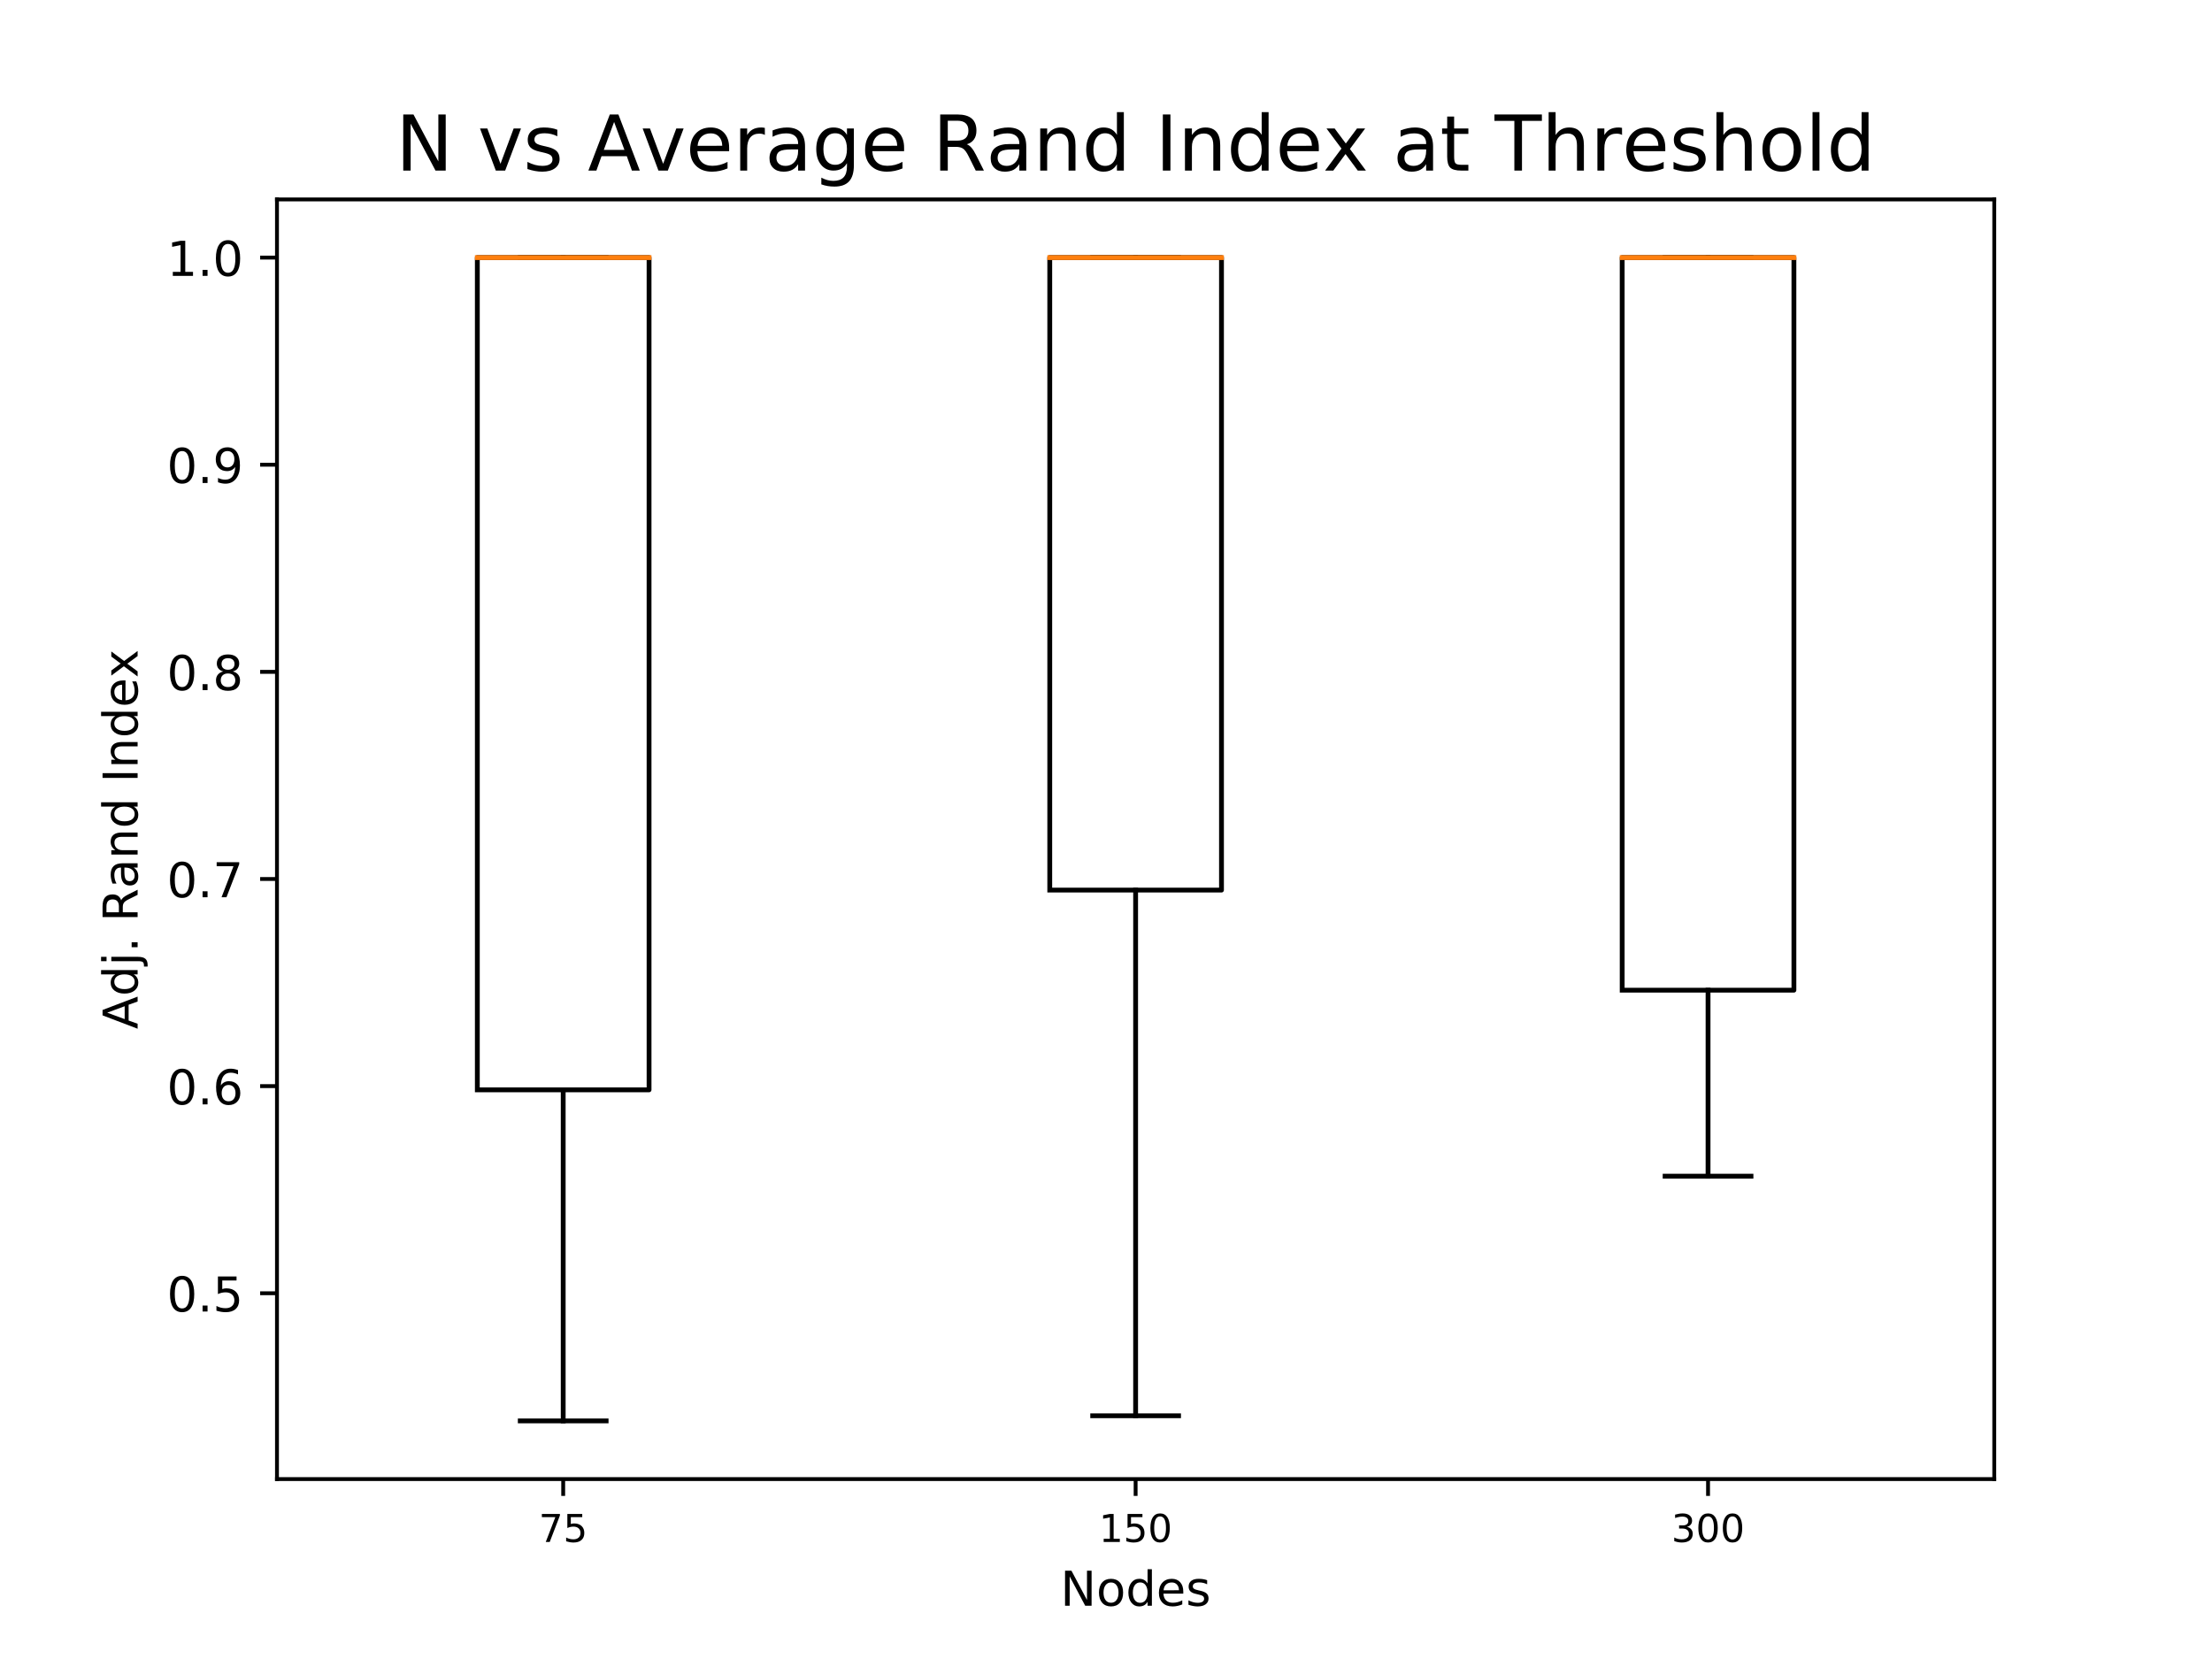
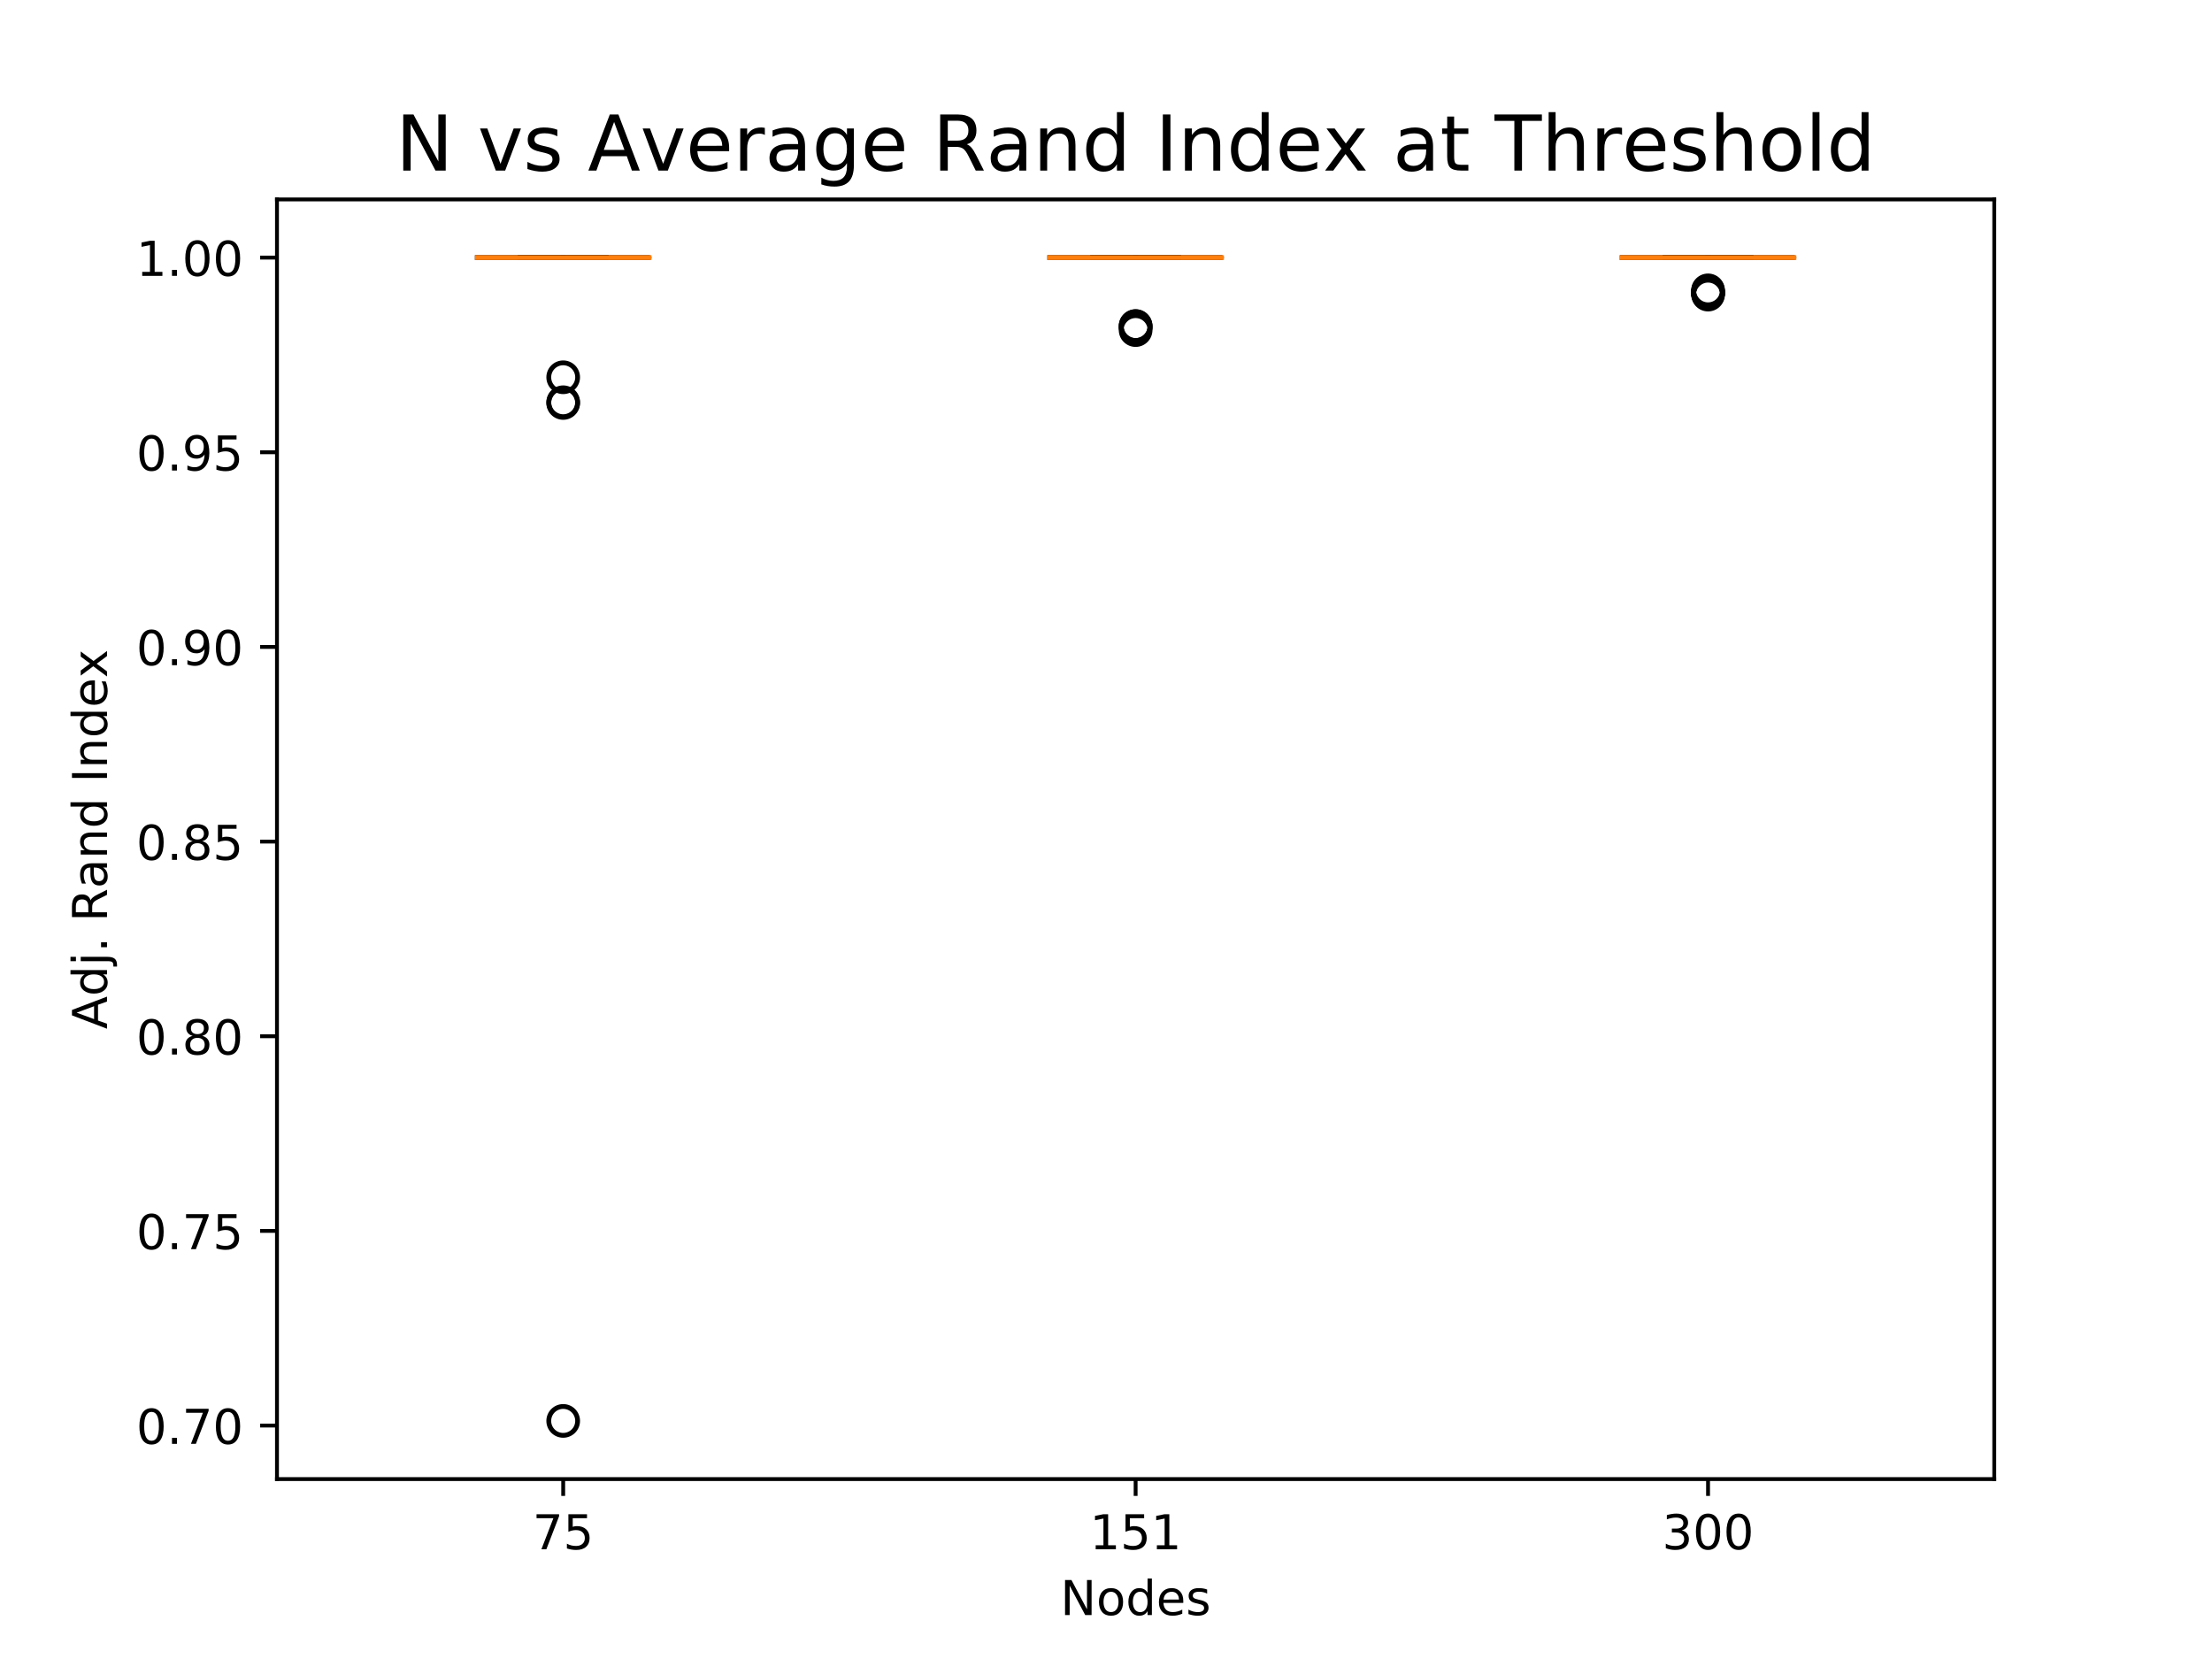
<svg xmlns="http://www.w3.org/2000/svg" xmlns:xlink="http://www.w3.org/1999/xlink" height="345pt" version="1.1" viewBox="0 0 460 345" width="460pt">
  <defs>
    <style type="text/css">
*{stroke-linecap:butt;stroke-linejoin:round;}
  </style>
  </defs>
  <g id="figure_1">
    <g id="patch_1">
      <path d="M 0 345.6  L 460.8 345.6  L 460.8 0  L 0 0  z " style="fill:#ffffff;" />
    </g>
    <g id="axes_1">
      <g id="patch_2">
        <path d="M 57.6 307.584  L 414.72 307.584  L 414.72 41.472  L 57.6 41.472  z " style="fill:#ffffff;" />
      </g>
      <g id="matplotlib.axis_1">
        <g id="xtick_1">
          <g id="line2d_1">
            <defs>
-               <path d="M 0 0  L 0 3.5  " id="m389b2951dd" style="stroke:#000000;stroke-width:0.8;" />
-             </defs>
-             <g>
-               <use style="stroke:#000000;stroke-width:0.8;" x="117.12" xlink:href="#m389b2951dd" y="307.584" />
+               <path d="M 0 0  L 0 3.5  " id="mfc657a76d0" style="stroke:#000000;stroke-width:0.8;" />
+             </defs>
+             <g>
+               <use style="stroke:#000000;stroke-width:0.8;" x="117.12" xlink:href="#mfc657a76d0" y="307.584" />
            </g>
          </g>
          <g id="text_1">
            <defs>
              <path d="M 8.203 72.906  L 55.078 72.906  L 55.078 68.703  L 28.609 0  L 18.312 0  L 43.219 64.594  L 8.203 64.594  z " id="DejaVuSans-37" />
              <path d="M 10.797 72.906  L 49.516 72.906  L 49.516 64.594  L 19.828 64.594  L 19.828 46.734  Q 21.969 47.469 24.109 47.828  Q 26.266 48.188 28.422 48.188  Q 40.625 48.188 47.75 41.5  Q 54.891 34.812 54.891 23.391  Q 54.891 11.625 47.562 5.094  Q 40.234 -1.422 26.906 -1.422  Q 22.312 -1.422 17.547 -0.641  Q 12.797 0.141 7.719 1.703  L 7.719 11.625  Q 12.109 9.234 16.797 8.062  Q 21.484 6.891 26.703 6.891  Q 35.156 6.891 40.078 11.328  Q 45.016 15.766 45.016 23.391  Q 45.016 31 40.078 35.438  Q 35.156 39.891 26.703 39.891  Q 22.75 39.891 18.812 39.016  Q 14.891 38.141 10.797 36.281  z " id="DejaVuSans-35" />
            </defs>
-             <g transform="translate(112.03 320.6628)scale(0.08 -0.08)">
+             <g transform="translate(110.7575 322.1824)scale(0.1 -0.1)">
              <use xlink:href="#DejaVuSans-37" />
              <use x="63.623" xlink:href="#DejaVuSans-35" />
            </g>
          </g>
        </g>
        <g id="xtick_2">
          <g id="line2d_2">
            <g>
-               <use style="stroke:#000000;stroke-width:0.8;" x="236.16" xlink:href="#m389b2951dd" y="307.584" />
+               <use style="stroke:#000000;stroke-width:0.8;" x="236.16" xlink:href="#mfc657a76d0" y="307.584" />
            </g>
          </g>
          <g id="text_2">
            <defs>
              <path d="M 12.406 8.297  L 28.516 8.297  L 28.516 63.922  L 10.984 60.406  L 10.984 69.391  L 28.422 72.906  L 38.281 72.906  L 38.281 8.297  L 54.391 8.297  L 54.391 0  L 12.406 0  z " id="DejaVuSans-31" />
-               <path d="M 31.781 66.406  Q 24.172 66.406 20.328 58.906  Q 16.5 51.422 16.5 36.375  Q 16.5 21.391 20.328 13.891  Q 24.172 6.391 31.781 6.391  Q 39.453 6.391 43.281 13.891  Q 47.125 21.391 47.125 36.375  Q 47.125 51.422 43.281 58.906  Q 39.453 66.406 31.781 66.406  z M 31.781 74.219  Q 44.047 74.219 50.516 64.516  Q 56.984 54.828 56.984 36.375  Q 56.984 17.969 50.516 8.266  Q 44.047 -1.422 31.781 -1.422  Q 19.531 -1.422 13.062 8.266  Q 6.594 17.969 6.594 36.375  Q 6.594 54.828 13.062 64.516  Q 19.531 74.219 31.781 74.219  z " id="DejaVuSans-30" />
-             </defs>
-             <g transform="translate(228.525 320.6628)scale(0.08 -0.08)">
+             </defs>
+             <g transform="translate(226.6163 322.1824)scale(0.1 -0.1)">
              <use xlink:href="#DejaVuSans-31" />
              <use x="63.623" xlink:href="#DejaVuSans-35" />
-               <use x="127.246" xlink:href="#DejaVuSans-30" />
+               <use x="127.246" xlink:href="#DejaVuSans-31" />
            </g>
          </g>
        </g>
        <g id="xtick_3">
          <g id="line2d_3">
            <g>
-               <use style="stroke:#000000;stroke-width:0.8;" x="355.2" xlink:href="#m389b2951dd" y="307.584" />
+               <use style="stroke:#000000;stroke-width:0.8;" x="355.2" xlink:href="#mfc657a76d0" y="307.584" />
            </g>
          </g>
          <g id="text_3">
            <defs>
              <path d="M 40.578 39.312  Q 47.656 37.797 51.625 33  Q 55.609 28.219 55.609 21.188  Q 55.609 10.406 48.188 4.484  Q 40.766 -1.422 27.094 -1.422  Q 22.516 -1.422 17.656 -0.516  Q 12.797 0.391 7.625 2.203  L 7.625 11.719  Q 11.719 9.328 16.594 8.109  Q 21.484 6.891 26.812 6.891  Q 36.078 6.891 40.938 10.547  Q 45.797 14.203 45.797 21.188  Q 45.797 27.641 41.281 31.266  Q 36.766 34.906 28.719 34.906  L 20.219 34.906  L 20.219 43.016  L 29.109 43.016  Q 36.375 43.016 40.234 45.922  Q 44.094 48.828 44.094 54.297  Q 44.094 59.906 40.109 62.906  Q 36.141 65.922 28.719 65.922  Q 24.656 65.922 20.016 65.031  Q 15.375 64.156 9.812 62.312  L 9.812 71.094  Q 15.438 72.656 20.344 73.438  Q 25.25 74.219 29.594 74.219  Q 40.828 74.219 47.359 69.109  Q 53.906 64.016 53.906 55.328  Q 53.906 49.266 50.438 45.094  Q 46.969 40.922 40.578 39.312  z " id="DejaVuSans-33" />
-             </defs>
-             <g transform="translate(347.565 320.6628)scale(0.08 -0.08)">
+               <path d="M 31.781 66.406  Q 24.172 66.406 20.328 58.906  Q 16.5 51.422 16.5 36.375  Q 16.5 21.391 20.328 13.891  Q 24.172 6.391 31.781 6.391  Q 39.453 6.391 43.281 13.891  Q 47.125 21.391 47.125 36.375  Q 47.125 51.422 43.281 58.906  Q 39.453 66.406 31.781 66.406  z M 31.781 74.219  Q 44.047 74.219 50.516 64.516  Q 56.984 54.828 56.984 36.375  Q 56.984 17.969 50.516 8.266  Q 44.047 -1.422 31.781 -1.422  Q 19.531 -1.422 13.062 8.266  Q 6.594 17.969 6.594 36.375  Q 6.594 54.828 13.062 64.516  Q 19.531 74.219 31.781 74.219  z " id="DejaVuSans-30" />
+             </defs>
+             <g transform="translate(345.6562 322.1824)scale(0.1 -0.1)">
              <use xlink:href="#DejaVuSans-33" />
              <use x="63.623" xlink:href="#DejaVuSans-30" />
              <use x="127.246" xlink:href="#DejaVuSans-30" />
            </g>
          </g>
        </g>
        <g id="text_4">
          <defs>
            <path d="M 9.812 72.906  L 23.094 72.906  L 55.422 11.922  L 55.422 72.906  L 64.984 72.906  L 64.984 0  L 51.703 0  L 19.391 60.984  L 19.391 0  L 9.812 0  z " id="DejaVuSans-4e" />
            <path d="M 30.609 48.391  Q 23.391 48.391 19.188 42.75  Q 14.984 37.109 14.984 27.297  Q 14.984 17.484 19.156 11.844  Q 23.344 6.203 30.609 6.203  Q 37.797 6.203 41.984 11.859  Q 46.188 17.531 46.188 27.297  Q 46.188 37.016 41.984 42.703  Q 37.797 48.391 30.609 48.391  z M 30.609 56  Q 42.328 56 49.016 48.375  Q 55.719 40.766 55.719 27.297  Q 55.719 13.875 49.016 6.219  Q 42.328 -1.422 30.609 -1.422  Q 18.844 -1.422 12.172 6.219  Q 5.516 13.875 5.516 27.297  Q 5.516 40.766 12.172 48.375  Q 18.844 56 30.609 56  z " id="DejaVuSans-6f" />
            <path d="M 45.406 46.391  L 45.406 75.984  L 54.391 75.984  L 54.391 0  L 45.406 0  L 45.406 8.203  Q 42.578 3.328 38.25 0.953  Q 33.938 -1.422 27.875 -1.422  Q 17.969 -1.422 11.734 6.484  Q 5.516 14.406 5.516 27.297  Q 5.516 40.188 11.734 48.094  Q 17.969 56 27.875 56  Q 33.938 56 38.25 53.625  Q 42.578 51.266 45.406 46.391  z M 14.797 27.297  Q 14.797 17.391 18.875 11.75  Q 22.953 6.109 30.078 6.109  Q 37.203 6.109 41.297 11.75  Q 45.406 17.391 45.406 27.297  Q 45.406 37.203 41.297 42.844  Q 37.203 48.484 30.078 48.484  Q 22.953 48.484 18.875 42.844  Q 14.797 37.203 14.797 27.297  z " id="DejaVuSans-64" />
            <path d="M 56.203 29.594  L 56.203 25.203  L 14.891 25.203  Q 15.484 15.922 20.484 11.062  Q 25.484 6.203 34.422 6.203  Q 39.594 6.203 44.453 7.469  Q 49.312 8.734 54.109 11.281  L 54.109 2.781  Q 49.266 0.734 44.188 -0.344  Q 39.109 -1.422 33.891 -1.422  Q 20.797 -1.422 13.156 6.188  Q 5.516 13.812 5.516 26.812  Q 5.516 40.234 12.766 48.109  Q 20.016 56 32.328 56  Q 43.359 56 49.781 48.891  Q 56.203 41.797 56.203 29.594  z M 47.219 32.234  Q 47.125 39.594 43.094 43.984  Q 39.062 48.391 32.422 48.391  Q 24.906 48.391 20.391 44.141  Q 15.875 39.891 15.188 32.172  z " id="DejaVuSans-65" />
            <path d="M 44.281 53.078  L 44.281 44.578  Q 40.484 46.531 36.375 47.5  Q 32.281 48.484 27.875 48.484  Q 21.188 48.484 17.844 46.438  Q 14.5 44.391 14.5 40.281  Q 14.5 37.156 16.891 35.375  Q 19.281 33.594 26.516 31.984  L 29.594 31.297  Q 39.156 29.25 43.188 25.516  Q 47.219 21.781 47.219 15.094  Q 47.219 7.469 41.188 3.016  Q 35.156 -1.422 24.609 -1.422  Q 20.219 -1.422 15.453 -0.562  Q 10.688 0.297 5.422 2  L 5.422 11.281  Q 10.406 8.688 15.234 7.391  Q 20.062 6.109 24.812 6.109  Q 31.156 6.109 34.562 8.281  Q 37.984 10.453 37.984 14.406  Q 37.984 18.062 35.516 20.016  Q 33.062 21.969 24.703 23.781  L 21.578 24.516  Q 13.234 26.266 9.516 29.906  Q 5.812 33.547 5.812 39.891  Q 5.812 47.609 11.281 51.797  Q 16.75 56 26.812 56  Q 31.781 56 36.172 55.266  Q 40.578 54.547 44.281 53.078  z " id="DejaVuSans-73" />
          </defs>
-           <g transform="translate(220.5045 333.9249)scale(0.1 -0.1)">
+           <g transform="translate(220.5045 335.8606)scale(0.1 -0.1)">
            <use xlink:href="#DejaVuSans-4e" />
            <use x="74.805" xlink:href="#DejaVuSans-6f" />
            <use x="135.986" xlink:href="#DejaVuSans-64" />
            <use x="199.463" xlink:href="#DejaVuSans-65" />
            <use x="260.986" xlink:href="#DejaVuSans-73" />
          </g>
        </g>
      </g>
      <g id="matplotlib.axis_2">
        <g id="ytick_1">
          <g id="line2d_4">
            <defs>
-               <path d="M 0 0  L -3.5 0  " id="m151265bfe4" style="stroke:#000000;stroke-width:0.8;" />
-             </defs>
-             <g>
-               <use style="stroke:#000000;stroke-width:0.8;" x="57.6" xlink:href="#m151265bfe4" y="268.939" />
+               <path d="M 0 0  L -3.5 0  " id="m715504c39a" style="stroke:#000000;stroke-width:0.8;" />
+             </defs>
+             <g>
+               <use style="stroke:#000000;stroke-width:0.8;" x="57.6" xlink:href="#m715504c39a" y="296.457" />
            </g>
          </g>
          <g id="text_5">
            <defs>
              <path d="M 10.688 12.406  L 21 12.406  L 21 0  L 10.688 0  z " id="DejaVuSans-2e" />
            </defs>
-             <g transform="translate(34.69687 272.738)scale(0.1 -0.1)">
-               <use xlink:href="#DejaVuSans-30" />
-               <use x="63.623" xlink:href="#DejaVuSans-2e" />
-               <use x="95.41" xlink:href="#DejaVuSans-35" />
+             <g transform="translate(28.33438 300.2567)scale(0.1 -0.1)">
+               <use xlink:href="#DejaVuSans-30" />
+               <use x="63.623" xlink:href="#DejaVuSans-2e" />
+               <use x="95.41" xlink:href="#DejaVuSans-37" />
+               <use x="159.033" xlink:href="#DejaVuSans-30" />
            </g>
          </g>
        </g>
        <g id="ytick_2">
          <g id="line2d_5">
            <g>
-               <use style="stroke:#000000;stroke-width:0.8;" x="57.6" xlink:href="#m151265bfe4" y="225.865" />
+               <use style="stroke:#000000;stroke-width:0.8;" x="57.6" xlink:href="#m715504c39a" y="255.976" />
            </g>
          </g>
          <g id="text_6">
-             <defs>
-               <path d="M 33.016 40.375  Q 26.375 40.375 22.484 35.828  Q 18.609 31.297 18.609 23.391  Q 18.609 15.531 22.484 10.953  Q 26.375 6.391 33.016 6.391  Q 39.656 6.391 43.531 10.953  Q 47.406 15.531 47.406 23.391  Q 47.406 31.297 43.531 35.828  Q 39.656 40.375 33.016 40.375  z M 52.594 71.297  L 52.594 62.312  Q 48.875 64.062 45.094 64.984  Q 41.312 65.922 37.594 65.922  Q 27.828 65.922 22.672 59.328  Q 17.531 52.734 16.797 39.406  Q 19.672 43.656 24.016 45.922  Q 28.375 48.188 33.594 48.188  Q 44.578 48.188 50.953 41.516  Q 57.328 34.859 57.328 23.391  Q 57.328 12.156 50.688 5.359  Q 44.047 -1.422 33.016 -1.422  Q 20.359 -1.422 13.672 8.266  Q 6.984 17.969 6.984 36.375  Q 6.984 53.656 15.188 63.938  Q 23.391 74.219 37.203 74.219  Q 40.922 74.219 44.703 73.484  Q 48.484 72.75 52.594 71.297  z " id="DejaVuSans-36" />
-             </defs>
-             <g transform="translate(34.69687 229.6639)scale(0.1 -0.1)">
-               <use xlink:href="#DejaVuSans-30" />
-               <use x="63.623" xlink:href="#DejaVuSans-2e" />
-               <use x="95.41" xlink:href="#DejaVuSans-36" />
+             <g transform="translate(28.33438 259.7751)scale(0.1 -0.1)">
+               <use xlink:href="#DejaVuSans-30" />
+               <use x="63.623" xlink:href="#DejaVuSans-2e" />
+               <use x="95.41" xlink:href="#DejaVuSans-37" />
+               <use x="159.033" xlink:href="#DejaVuSans-35" />
            </g>
          </g>
        </g>
        <g id="ytick_3">
          <g id="line2d_6">
            <g>
-               <use style="stroke:#000000;stroke-width:0.8;" x="57.6" xlink:href="#m151265bfe4" y="182.79" />
+               <use style="stroke:#000000;stroke-width:0.8;" x="57.6" xlink:href="#m715504c39a" y="215.494" />
            </g>
          </g>
          <g id="text_7">
-             <g transform="translate(34.69687 186.5897)scale(0.1 -0.1)">
-               <use xlink:href="#DejaVuSans-30" />
-               <use x="63.623" xlink:href="#DejaVuSans-2e" />
-               <use x="95.41" xlink:href="#DejaVuSans-37" />
+             <defs>
+               <path d="M 31.781 34.625  Q 24.75 34.625 20.719 30.859  Q 16.703 27.094 16.703 20.516  Q 16.703 13.922 20.719 10.156  Q 24.75 6.391 31.781 6.391  Q 38.812 6.391 42.859 10.172  Q 46.922 13.969 46.922 20.516  Q 46.922 27.094 42.891 30.859  Q 38.875 34.625 31.781 34.625  z M 21.922 38.812  Q 15.578 40.375 12.031 44.719  Q 8.5 49.078 8.5 55.328  Q 8.5 64.062 14.719 69.141  Q 20.953 74.219 31.781 74.219  Q 42.672 74.219 48.875 69.141  Q 55.078 64.062 55.078 55.328  Q 55.078 49.078 51.531 44.719  Q 48 40.375 41.703 38.812  Q 48.828 37.156 52.797 32.312  Q 56.781 27.484 56.781 20.516  Q 56.781 9.906 50.312 4.234  Q 43.844 -1.422 31.781 -1.422  Q 19.734 -1.422 13.25 4.234  Q 6.781 9.906 6.781 20.516  Q 6.781 27.484 10.781 32.312  Q 14.797 37.156 21.922 38.812  z M 18.312 54.391  Q 18.312 48.734 21.844 45.562  Q 25.391 42.391 31.781 42.391  Q 38.141 42.391 41.719 45.562  Q 45.312 48.734 45.312 54.391  Q 45.312 60.062 41.719 63.234  Q 38.141 66.406 31.781 66.406  Q 25.391 66.406 21.844 63.234  Q 18.312 60.062 18.312 54.391  z " id="DejaVuSans-38" />
+             </defs>
+             <g transform="translate(28.33438 219.2935)scale(0.1 -0.1)">
+               <use xlink:href="#DejaVuSans-30" />
+               <use x="63.623" xlink:href="#DejaVuSans-2e" />
+               <use x="95.41" xlink:href="#DejaVuSans-38" />
+               <use x="159.033" xlink:href="#DejaVuSans-30" />
            </g>
          </g>
        </g>
        <g id="ytick_4">
          <g id="line2d_7">
            <g>
-               <use style="stroke:#000000;stroke-width:0.8;" x="57.6" xlink:href="#m151265bfe4" y="139.716" />
+               <use style="stroke:#000000;stroke-width:0.8;" x="57.6" xlink:href="#m715504c39a" y="175.013" />
            </g>
          </g>
          <g id="text_8">
-             <defs>
-               <path d="M 31.781 34.625  Q 24.75 34.625 20.719 30.859  Q 16.703 27.094 16.703 20.516  Q 16.703 13.922 20.719 10.156  Q 24.75 6.391 31.781 6.391  Q 38.812 6.391 42.859 10.172  Q 46.922 13.969 46.922 20.516  Q 46.922 27.094 42.891 30.859  Q 38.875 34.625 31.781 34.625  z M 21.922 38.812  Q 15.578 40.375 12.031 44.719  Q 8.5 49.078 8.5 55.328  Q 8.5 64.062 14.719 69.141  Q 20.953 74.219 31.781 74.219  Q 42.672 74.219 48.875 69.141  Q 55.078 64.062 55.078 55.328  Q 55.078 49.078 51.531 44.719  Q 48 40.375 41.703 38.812  Q 48.828 37.156 52.797 32.312  Q 56.781 27.484 56.781 20.516  Q 56.781 9.906 50.312 4.234  Q 43.844 -1.422 31.781 -1.422  Q 19.734 -1.422 13.25 4.234  Q 6.781 9.906 6.781 20.516  Q 6.781 27.484 10.781 32.312  Q 14.797 37.156 21.922 38.812  z M 18.312 54.391  Q 18.312 48.734 21.844 45.562  Q 25.391 42.391 31.781 42.391  Q 38.141 42.391 41.719 45.562  Q 45.312 48.734 45.312 54.391  Q 45.312 60.062 41.719 63.234  Q 38.141 66.406 31.781 66.406  Q 25.391 66.406 21.844 63.234  Q 18.312 60.062 18.312 54.391  z " id="DejaVuSans-38" />
-             </defs>
-             <g transform="translate(34.69687 143.5155)scale(0.1 -0.1)">
+             <g transform="translate(28.33438 178.8119)scale(0.1 -0.1)">
              <use xlink:href="#DejaVuSans-30" />
              <use x="63.623" xlink:href="#DejaVuSans-2e" />
              <use x="95.41" xlink:href="#DejaVuSans-38" />
+               <use x="159.033" xlink:href="#DejaVuSans-35" />
            </g>
          </g>
        </g>
        <g id="ytick_5">
          <g id="line2d_8">
            <g>
-               <use style="stroke:#000000;stroke-width:0.8;" x="57.6" xlink:href="#m151265bfe4" y="96.642" />
+               <use style="stroke:#000000;stroke-width:0.8;" x="57.6" xlink:href="#m715504c39a" y="134.531" />
            </g>
          </g>
          <g id="text_9">
            <defs>
              <path d="M 10.984 1.516  L 10.984 10.5  Q 14.703 8.734 18.5 7.812  Q 22.312 6.891 25.984 6.891  Q 35.75 6.891 40.891 13.453  Q 46.047 20.016 46.781 33.406  Q 43.953 29.203 39.594 26.953  Q 35.25 24.703 29.984 24.703  Q 19.047 24.703 12.672 31.312  Q 6.297 37.938 6.297 49.422  Q 6.297 60.641 12.938 67.422  Q 19.578 74.219 30.609 74.219  Q 43.266 74.219 49.922 64.516  Q 56.594 54.828 56.594 36.375  Q 56.594 19.141 48.406 8.859  Q 40.234 -1.422 26.422 -1.422  Q 22.703 -1.422 18.891 -0.688  Q 15.094 0.047 10.984 1.516  z M 30.609 32.422  Q 37.25 32.422 41.125 36.953  Q 45.016 41.5 45.016 49.422  Q 45.016 57.281 41.125 61.844  Q 37.25 66.406 30.609 66.406  Q 23.969 66.406 20.094 61.844  Q 16.219 57.281 16.219 49.422  Q 16.219 41.5 20.094 36.953  Q 23.969 32.422 30.609 32.422  z " id="DejaVuSans-39" />
            </defs>
-             <g transform="translate(34.69687 100.4414)scale(0.1 -0.1)">
+             <g transform="translate(28.33438 138.3304)scale(0.1 -0.1)">
              <use xlink:href="#DejaVuSans-30" />
              <use x="63.623" xlink:href="#DejaVuSans-2e" />
              <use x="95.41" xlink:href="#DejaVuSans-39" />
+               <use x="159.033" xlink:href="#DejaVuSans-30" />
            </g>
          </g>
        </g>
        <g id="ytick_6">
          <g id="line2d_9">
            <g>
-               <use style="stroke:#000000;stroke-width:0.8;" x="57.6" xlink:href="#m151265bfe4" y="53.568" />
+               <use style="stroke:#000000;stroke-width:0.8;" x="57.6" xlink:href="#m715504c39a" y="94.05" />
            </g>
          </g>
          <g id="text_10">
-             <g transform="translate(34.69687 57.36722)scale(0.1 -0.1)">
+             <g transform="translate(28.33438 97.84879)scale(0.1 -0.1)">
+               <use xlink:href="#DejaVuSans-30" />
+               <use x="63.623" xlink:href="#DejaVuSans-2e" />
+               <use x="95.41" xlink:href="#DejaVuSans-39" />
+               <use x="159.033" xlink:href="#DejaVuSans-35" />
+             </g>
+           </g>
+         </g>
+         <g id="ytick_7">
+           <g id="line2d_10">
+             <g>
+               <use style="stroke:#000000;stroke-width:0.8;" x="57.6" xlink:href="#m715504c39a" y="53.568" />
+             </g>
+           </g>
+           <g id="text_11">
+             <g transform="translate(28.33438 57.36722)scale(0.1 -0.1)">
              <use xlink:href="#DejaVuSans-31" />
              <use x="63.623" xlink:href="#DejaVuSans-2e" />
              <use x="95.41" xlink:href="#DejaVuSans-30" />
-             </g>
-           </g>
-         </g>
-         <g id="text_11">
+               <use x="159.033" xlink:href="#DejaVuSans-30" />
+             </g>
+           </g>
+         </g>
+         <g id="text_12">
          <defs>
            <path d="M 34.188 63.188  L 20.797 26.906  L 47.609 26.906  z M 28.609 72.906  L 39.797 72.906  L 67.578 0  L 57.328 0  L 50.688 18.703  L 17.828 18.703  L 11.188 0  L 0.781 0  z " id="DejaVuSans-41" />
            <path d="M 9.422 54.688  L 18.406 54.688  L 18.406 -0.984  Q 18.406 -11.422 14.422 -16.109  Q 10.453 -20.797 1.609 -20.797  L -1.812 -20.797  L -1.812 -13.188  L 0.594 -13.188  Q 5.719 -13.188 7.562 -10.812  Q 9.422 -8.453 9.422 -0.984  z M 9.422 75.984  L 18.406 75.984  L 18.406 64.594  L 9.422 64.594  z " id="DejaVuSans-6a" />
            <path id="DejaVuSans-20" />
            <path d="M 44.391 34.188  Q 47.562 33.109 50.562 29.594  Q 53.562 26.078 56.594 19.922  L 66.609 0  L 56 0  L 46.688 18.703  Q 43.062 26.031 39.672 28.422  Q 36.281 30.812 30.422 30.812  L 19.672 30.812  L 19.672 0  L 9.812 0  L 9.812 72.906  L 32.078 72.906  Q 44.578 72.906 50.734 67.672  Q 56.891 62.453 56.891 51.906  Q 56.891 45.016 53.688 40.469  Q 50.484 35.938 44.391 34.188  z M 19.672 64.797  L 19.672 38.922  L 32.078 38.922  Q 39.203 38.922 42.844 42.219  Q 46.484 45.516 46.484 51.906  Q 46.484 58.297 42.844 61.547  Q 39.203 64.797 32.078 64.797  z " id="DejaVuSans-52" />
            <path d="M 34.281 27.484  Q 23.391 27.484 19.188 25  Q 14.984 22.516 14.984 16.5  Q 14.984 11.719 18.141 8.906  Q 21.297 6.109 26.703 6.109  Q 34.188 6.109 38.703 11.406  Q 43.219 16.703 43.219 25.484  L 43.219 27.484  z M 52.203 31.203  L 52.203 0  L 43.219 0  L 43.219 8.297  Q 40.141 3.328 35.547 0.953  Q 30.953 -1.422 24.312 -1.422  Q 15.922 -1.422 10.953 3.297  Q 6 8.016 6 15.922  Q 6 25.141 12.172 29.828  Q 18.359 34.516 30.609 34.516  L 43.219 34.516  L 43.219 35.406  Q 43.219 41.609 39.141 45  Q 35.062 48.391 27.688 48.391  Q 23 48.391 18.547 47.266  Q 14.109 46.141 10.016 43.891  L 10.016 52.203  Q 14.938 54.109 19.578 55.047  Q 24.219 56 28.609 56  Q 40.484 56 46.344 49.844  Q 52.203 43.703 52.203 31.203  z " id="DejaVuSans-61" />
            <path d="M 54.891 33.016  L 54.891 0  L 45.906 0  L 45.906 32.719  Q 45.906 40.484 42.875 44.328  Q 39.844 48.188 33.797 48.188  Q 26.516 48.188 22.312 43.547  Q 18.109 38.922 18.109 30.906  L 18.109 0  L 9.078 0  L 9.078 54.688  L 18.109 54.688  L 18.109 46.188  Q 21.344 51.125 25.703 53.562  Q 30.078 56 35.797 56  Q 45.219 56 50.047 50.172  Q 54.891 44.344 54.891 33.016  z " id="DejaVuSans-6e" />
            <path d="M 9.812 72.906  L 19.672 72.906  L 19.672 0  L 9.812 0  z " id="DejaVuSans-49" />
            <path d="M 54.891 54.688  L 35.109 28.078  L 55.906 0  L 45.312 0  L 29.391 21.484  L 13.484 0  L 2.875 0  L 24.125 28.609  L 4.688 54.688  L 15.281 54.688  L 29.781 35.203  L 44.281 54.688  z " id="DejaVuSans-78" />
          </defs>
-           <g transform="translate(28.61719 214.0108)rotate(-90)scale(0.1 -0.1)">
+           <g transform="translate(22.25469 214.0108)rotate(-90)scale(0.1 -0.1)">
            <use xlink:href="#DejaVuSans-41" />
            <use x="68.393" xlink:href="#DejaVuSans-64" />
            <use x="131.869" xlink:href="#DejaVuSans-6a" />
            <use x="159.652" xlink:href="#DejaVuSans-2e" />
            <use x="191.439" xlink:href="#DejaVuSans-20" />
            <use x="223.227" xlink:href="#DejaVuSans-52" />
            <use x="292.678" xlink:href="#DejaVuSans-61" />
            <use x="353.957" xlink:href="#DejaVuSans-6e" />
            <use x="417.336" xlink:href="#DejaVuSans-64" />
            <use x="480.812" xlink:href="#DejaVuSans-20" />
            <use x="512.6" xlink:href="#DejaVuSans-49" />
            <use x="542.092" xlink:href="#DejaVuSans-6e" />
            <use x="605.471" xlink:href="#DejaVuSans-64" />
            <use x="668.947" xlink:href="#DejaVuSans-65" />
            <use x="730.455" xlink:href="#DejaVuSans-78" />
          </g>
        </g>
      </g>
-       <g id="line2d_10">
-         <path clip-path="url(#p0e3f4f2a7e)" d="M 99.264 226.64  L 134.976 226.64  L 134.976 53.568  L 99.264 53.568  L 99.264 226.64  " style="fill:none;stroke:#000000;stroke-linecap:square;" />
-       </g>
      <g id="line2d_11">
-         <path clip-path="url(#p0e3f4f2a7e)" d="M 117.12 226.64  L 117.12 295.488  " style="fill:none;stroke:#000000;stroke-linecap:square;" />
+         <path clip-path="url(#p77bc48d468)" d="M 99.264 53.568  L 134.976 53.568  L 134.976 53.568  L 99.264 53.568  L 99.264 53.568  " style="fill:none;stroke:#000000;stroke-linecap:square;" />
      </g>
      <g id="line2d_12">
-         <path clip-path="url(#p0e3f4f2a7e)" d="M 117.12 53.568  L 117.12 53.568  " style="fill:none;stroke:#000000;stroke-linecap:square;" />
+         <path clip-path="url(#p77bc48d468)" d="M 117.12 53.568  L 117.12 53.568  " style="fill:none;stroke:#000000;stroke-linecap:square;" />
      </g>
      <g id="line2d_13">
-         <path clip-path="url(#p0e3f4f2a7e)" d="M 108.192 295.488  L 126.048 295.488  " style="fill:none;stroke:#000000;stroke-linecap:square;" />
+         <path clip-path="url(#p77bc48d468)" d="M 117.12 53.568  L 117.12 53.568  " style="fill:none;stroke:#000000;stroke-linecap:square;" />
      </g>
      <g id="line2d_14">
-         <path clip-path="url(#p0e3f4f2a7e)" d="M 108.192 53.568  L 126.048 53.568  " style="fill:none;stroke:#000000;stroke-linecap:square;" />
-       </g>
-       <g id="line2d_15" />
+         <path clip-path="url(#p77bc48d468)" d="M 108.192 53.568  L 126.048 53.568  " style="fill:none;stroke:#000000;stroke-linecap:square;" />
+       </g>
+       <g id="line2d_15">
+         <path clip-path="url(#p77bc48d468)" d="M 108.192 53.568  L 126.048 53.568  " style="fill:none;stroke:#000000;stroke-linecap:square;" />
+       </g>
      <g id="line2d_16">
-         <path clip-path="url(#p0e3f4f2a7e)" d="M 218.304 185.098  L 254.016 185.098  L 254.016 53.568  L 218.304 53.568  L 218.304 185.098  " style="fill:none;stroke:#000000;stroke-linecap:square;" />
+         <defs>
+           <path d="M 0 3  C 0.796 3 1.559 2.684 2.121 2.121  C 2.684 1.559 3 0.796 3 0  C 3 -0.796 2.684 -1.559 2.121 -2.121  C 1.559 -2.684 0.796 -3 0 -3  C -0.796 -3 -1.559 -2.684 -2.121 -2.121  C -2.684 -1.559 -3 -0.796 -3 0  C -3 0.796 -2.684 1.559 -2.121 2.121  C -1.559 2.684 -0.796 3 0 3  z " id="maddad18d60" style="stroke:#000000;" />
+         </defs>
+         <g clip-path="url(#p77bc48d468)">
+           <use style="fill:none;stroke:#000000;" x="117.12" xlink:href="#maddad18d60" y="83.652" />
+           <use style="fill:none;stroke:#000000;" x="117.12" xlink:href="#maddad18d60" y="78.456" />
+           <use style="fill:none;stroke:#000000;" x="117.12" xlink:href="#maddad18d60" y="83.798" />
+           <use style="fill:none;stroke:#000000;" x="117.12" xlink:href="#maddad18d60" y="295.488" />
+         </g>
      </g>
      <g id="line2d_17">
-         <path clip-path="url(#p0e3f4f2a7e)" d="M 236.16 185.098  L 236.16 294.421  " style="fill:none;stroke:#000000;stroke-linecap:square;" />
+         <path clip-path="url(#p77bc48d468)" d="M 218.304 53.568  L 254.016 53.568  L 254.016 53.568  L 218.304 53.568  L 218.304 53.568  " style="fill:none;stroke:#000000;stroke-linecap:square;" />
      </g>
      <g id="line2d_18">
-         <path clip-path="url(#p0e3f4f2a7e)" d="M 236.16 53.568  L 236.16 53.568  " style="fill:none;stroke:#000000;stroke-linecap:square;" />
+         <path clip-path="url(#p77bc48d468)" d="M 236.16 53.568  L 236.16 53.568  " style="fill:none;stroke:#000000;stroke-linecap:square;" />
      </g>
      <g id="line2d_19">
-         <path clip-path="url(#p0e3f4f2a7e)" d="M 227.232 294.421  L 245.088 294.421  " style="fill:none;stroke:#000000;stroke-linecap:square;" />
+         <path clip-path="url(#p77bc48d468)" d="M 236.16 53.568  L 236.16 53.568  " style="fill:none;stroke:#000000;stroke-linecap:square;" />
      </g>
      <g id="line2d_20">
-         <path clip-path="url(#p0e3f4f2a7e)" d="M 227.232 53.568  L 245.088 53.568  " style="fill:none;stroke:#000000;stroke-linecap:square;" />
-       </g>
-       <g id="line2d_21" />
+         <path clip-path="url(#p77bc48d468)" d="M 227.232 53.568  L 245.088 53.568  " style="fill:none;stroke:#000000;stroke-linecap:square;" />
+       </g>
+       <g id="line2d_21">
+         <path clip-path="url(#p77bc48d468)" d="M 227.232 53.568  L 245.088 53.568  " style="fill:none;stroke:#000000;stroke-linecap:square;" />
+       </g>
      <g id="line2d_22">
-         <path clip-path="url(#p0e3f4f2a7e)" d="M 337.344 205.912  L 373.056 205.912  L 373.056 53.568  L 337.344 53.568  L 337.344 205.912  " style="fill:none;stroke:#000000;stroke-linecap:square;" />
+         <g clip-path="url(#p77bc48d468)">
+           <use style="fill:none;stroke:#000000;" x="236.16" xlink:href="#maddad18d60" y="68.643" />
+           <use style="fill:none;stroke:#000000;" x="236.16" xlink:href="#maddad18d60" y="67.807" />
+           <use style="fill:none;stroke:#000000;" x="236.16" xlink:href="#maddad18d60" y="68.007" />
+           <use style="fill:none;stroke:#000000;" x="236.16" xlink:href="#maddad18d60" y="67.825" />
+         </g>
      </g>
      <g id="line2d_23">
-         <path clip-path="url(#p0e3f4f2a7e)" d="M 355.2 205.912  L 355.2 244.594  " style="fill:none;stroke:#000000;stroke-linecap:square;" />
+         <path clip-path="url(#p77bc48d468)" d="M 337.344 53.568  L 373.056 53.568  L 373.056 53.568  L 337.344 53.568  L 337.344 53.568  " style="fill:none;stroke:#000000;stroke-linecap:square;" />
      </g>
      <g id="line2d_24">
-         <path clip-path="url(#p0e3f4f2a7e)" d="M 355.2 53.568  L 355.2 53.568  " style="fill:none;stroke:#000000;stroke-linecap:square;" />
+         <path clip-path="url(#p77bc48d468)" d="M 355.2 53.568  L 355.2 53.568  " style="fill:none;stroke:#000000;stroke-linecap:square;" />
      </g>
      <g id="line2d_25">
-         <path clip-path="url(#p0e3f4f2a7e)" d="M 346.272 244.594  L 364.128 244.594  " style="fill:none;stroke:#000000;stroke-linecap:square;" />
+         <path clip-path="url(#p77bc48d468)" d="M 355.2 53.568  L 355.2 53.568  " style="fill:none;stroke:#000000;stroke-linecap:square;" />
      </g>
      <g id="line2d_26">
-         <path clip-path="url(#p0e3f4f2a7e)" d="M 346.272 53.568  L 364.128 53.568  " style="fill:none;stroke:#000000;stroke-linecap:square;" />
-       </g>
-       <g id="line2d_27" />
+         <path clip-path="url(#p77bc48d468)" d="M 346.272 53.568  L 364.128 53.568  " style="fill:none;stroke:#000000;stroke-linecap:square;" />
+       </g>
+       <g id="line2d_27">
+         <path clip-path="url(#p77bc48d468)" d="M 346.272 53.568  L 364.128 53.568  " style="fill:none;stroke:#000000;stroke-linecap:square;" />
+       </g>
      <g id="line2d_28">
-         <path clip-path="url(#p0e3f4f2a7e)" d="M 99.264 53.568  L 134.976 53.568  " style="fill:none;stroke:#ff7f0e;stroke-linecap:square;" />
+         <g clip-path="url(#p77bc48d468)">
+           <use style="fill:none;stroke:#000000;" x="355.2" xlink:href="#maddad18d60" y="60.534" />
+           <use style="fill:none;stroke:#000000;" x="355.2" xlink:href="#maddad18d60" y="60.885" />
+           <use style="fill:none;stroke:#000000;" x="355.2" xlink:href="#maddad18d60" y="60.383" />
+           <use style="fill:none;stroke:#000000;" x="355.2" xlink:href="#maddad18d60" y="60.815" />
+           <use style="fill:none;stroke:#000000;" x="355.2" xlink:href="#maddad18d60" y="61" />
+           <use style="fill:none;stroke:#000000;" x="355.2" xlink:href="#maddad18d60" y="61.264" />
+           <use style="fill:none;stroke:#000000;" x="355.2" xlink:href="#maddad18d60" y="60.941" />
+           <use style="fill:none;stroke:#000000;" x="355.2" xlink:href="#maddad18d60" y="60.903" />
+         </g>
      </g>
      <g id="line2d_29">
-         <path clip-path="url(#p0e3f4f2a7e)" d="M 218.304 53.568  L 254.016 53.568  " style="fill:none;stroke:#ff7f0e;stroke-linecap:square;" />
+         <path clip-path="url(#p77bc48d468)" d="M 99.264 53.568  L 134.976 53.568  " style="fill:none;stroke:#ff7f0e;stroke-linecap:square;" />
      </g>
      <g id="line2d_30">
-         <path clip-path="url(#p0e3f4f2a7e)" d="M 337.344 53.568  L 373.056 53.568  " style="fill:none;stroke:#ff7f0e;stroke-linecap:square;" />
+         <path clip-path="url(#p77bc48d468)" d="M 218.304 53.568  L 254.016 53.568  " style="fill:none;stroke:#ff7f0e;stroke-linecap:square;" />
+       </g>
+       <g id="line2d_31">
+         <path clip-path="url(#p77bc48d468)" d="M 337.344 53.568  L 373.056 53.568  " style="fill:none;stroke:#ff7f0e;stroke-linecap:square;" />
      </g>
      <g id="patch_3">
        <path d="M 57.6 307.584  L 57.6 41.472  " style="fill:none;stroke:#000000;stroke-linecap:square;stroke-linejoin:miter;stroke-width:0.8;" />
      </g>
      <g id="patch_4">
        <path d="M 414.72 307.584  L 414.72 41.472  " style="fill:none;stroke:#000000;stroke-linecap:square;stroke-linejoin:miter;stroke-width:0.8;" />
      </g>
      <g id="patch_5">
        <path d="M 57.6 307.584  L 414.72 307.584  " style="fill:none;stroke:#000000;stroke-linecap:square;stroke-linejoin:miter;stroke-width:0.8;" />
      </g>
      <g id="patch_6">
        <path d="M 57.6 41.472  L 414.72 41.472  " style="fill:none;stroke:#000000;stroke-linecap:square;stroke-linejoin:miter;stroke-width:0.8;" />
      </g>
-       <g id="text_12">
+       <g id="text_13">
        <defs>
          <path d="M 2.984 54.688  L 12.5 54.688  L 29.594 8.797  L 46.688 54.688  L 56.203 54.688  L 35.688 0  L 23.484 0  z " id="DejaVuSans-76" />
          <path d="M 41.109 46.297  Q 39.594 47.172 37.812 47.578  Q 36.031 48 33.891 48  Q 26.266 48 22.188 43.047  Q 18.109 38.094 18.109 28.812  L 18.109 0  L 9.078 0  L 9.078 54.688  L 18.109 54.688  L 18.109 46.188  Q 20.953 51.172 25.484 53.578  Q 30.031 56 36.531 56  Q 37.453 56 38.578 55.875  Q 39.703 55.766 41.062 55.516  z " id="DejaVuSans-72" />
          <path d="M 45.406 27.984  Q 45.406 37.75 41.375 43.109  Q 37.359 48.484 30.078 48.484  Q 22.859 48.484 18.828 43.109  Q 14.797 37.75 14.797 27.984  Q 14.797 18.266 18.828 12.891  Q 22.859 7.516 30.078 7.516  Q 37.359 7.516 41.375 12.891  Q 45.406 18.266 45.406 27.984  z M 54.391 6.781  Q 54.391 -7.172 48.188 -13.984  Q 42 -20.797 29.203 -20.797  Q 24.469 -20.797 20.266 -20.094  Q 16.062 -19.391 12.109 -17.922  L 12.109 -9.188  Q 16.062 -11.328 19.922 -12.344  Q 23.781 -13.375 27.781 -13.375  Q 36.625 -13.375 41.016 -8.766  Q 45.406 -4.156 45.406 5.172  L 45.406 9.625  Q 42.625 4.781 38.281 2.391  Q 33.938 0 27.875 0  Q 17.828 0 11.672 7.656  Q 5.516 15.328 5.516 27.984  Q 5.516 40.672 11.672 48.328  Q 17.828 56 27.875 56  Q 33.938 56 38.281 53.609  Q 42.625 51.219 45.406 46.391  L 45.406 54.688  L 54.391 54.688  z " id="DejaVuSans-67" />
          <path d="M 18.312 70.219  L 18.312 54.688  L 36.812 54.688  L 36.812 47.703  L 18.312 47.703  L 18.312 18.016  Q 18.312 11.328 20.141 9.422  Q 21.969 7.516 27.594 7.516  L 36.812 7.516  L 36.812 0  L 27.594 0  Q 17.188 0 13.234 3.875  Q 9.281 7.766 9.281 18.016  L 9.281 47.703  L 2.688 47.703  L 2.688 54.688  L 9.281 54.688  L 9.281 70.219  z " id="DejaVuSans-74" />
          <path d="M -0.297 72.906  L 61.375 72.906  L 61.375 64.594  L 35.5 64.594  L 35.5 0  L 25.594 0  L 25.594 64.594  L -0.297 64.594  z " id="DejaVuSans-54" />
          <path d="M 54.891 33.016  L 54.891 0  L 45.906 0  L 45.906 32.719  Q 45.906 40.484 42.875 44.328  Q 39.844 48.188 33.797 48.188  Q 26.516 48.188 22.312 43.547  Q 18.109 38.922 18.109 30.906  L 18.109 0  L 9.078 0  L 9.078 75.984  L 18.109 75.984  L 18.109 46.188  Q 21.344 51.125 25.703 53.562  Q 30.078 56 35.797 56  Q 45.219 56 50.047 50.172  Q 54.891 44.344 54.891 33.016  z " id="DejaVuSans-68" />
          <path d="M 9.422 75.984  L 18.406 75.984  L 18.406 0  L 9.422 0  z " id="DejaVuSans-6c" />
        </defs>
        <g transform="translate(82.29125 35.472)scale(0.16 -0.16)">
          <use xlink:href="#DejaVuSans-4e" />
          <use x="74.805" xlink:href="#DejaVuSans-20" />
          <use x="106.592" xlink:href="#DejaVuSans-76" />
          <use x="165.771" xlink:href="#DejaVuSans-73" />
          <use x="217.871" xlink:href="#DejaVuSans-20" />
          <use x="249.658" xlink:href="#DejaVuSans-41" />
          <use x="317.988" xlink:href="#DejaVuSans-76" />
          <use x="377.168" xlink:href="#DejaVuSans-65" />
          <use x="438.691" xlink:href="#DejaVuSans-72" />
          <use x="479.805" xlink:href="#DejaVuSans-61" />
          <use x="541.084" xlink:href="#DejaVuSans-67" />
          <use x="604.561" xlink:href="#DejaVuSans-65" />
          <use x="666.084" xlink:href="#DejaVuSans-20" />
          <use x="697.871" xlink:href="#DejaVuSans-52" />
          <use x="767.322" xlink:href="#DejaVuSans-61" />
          <use x="828.602" xlink:href="#DejaVuSans-6e" />
          <use x="891.98" xlink:href="#DejaVuSans-64" />
          <use x="955.457" xlink:href="#DejaVuSans-20" />
          <use x="987.244" xlink:href="#DejaVuSans-49" />
          <use x="1016.736" xlink:href="#DejaVuSans-6e" />
          <use x="1080.115" xlink:href="#DejaVuSans-64" />
          <use x="1143.592" xlink:href="#DejaVuSans-65" />
          <use x="1205.1" xlink:href="#DejaVuSans-78" />
          <use x="1264.279" xlink:href="#DejaVuSans-20" />
          <use x="1296.066" xlink:href="#DejaVuSans-61" />
          <use x="1357.346" xlink:href="#DejaVuSans-74" />
          <use x="1396.555" xlink:href="#DejaVuSans-20" />
          <use x="1428.342" xlink:href="#DejaVuSans-54" />
          <use x="1489.426" xlink:href="#DejaVuSans-68" />
          <use x="1552.805" xlink:href="#DejaVuSans-72" />
          <use x="1593.887" xlink:href="#DejaVuSans-65" />
          <use x="1655.41" xlink:href="#DejaVuSans-73" />
          <use x="1707.51" xlink:href="#DejaVuSans-68" />
          <use x="1770.889" xlink:href="#DejaVuSans-6f" />
          <use x="1832.07" xlink:href="#DejaVuSans-6c" />
          <use x="1859.854" xlink:href="#DejaVuSans-64" />
        </g>
      </g>
    </g>
  </g>
  <defs>
-     <clipPath id="p0e3f4f2a7e">
+     <clipPath id="p77bc48d468">
      <rect height="266.112" width="357.12" x="57.6" y="41.472" />
    </clipPath>
  </defs>
</svg>
